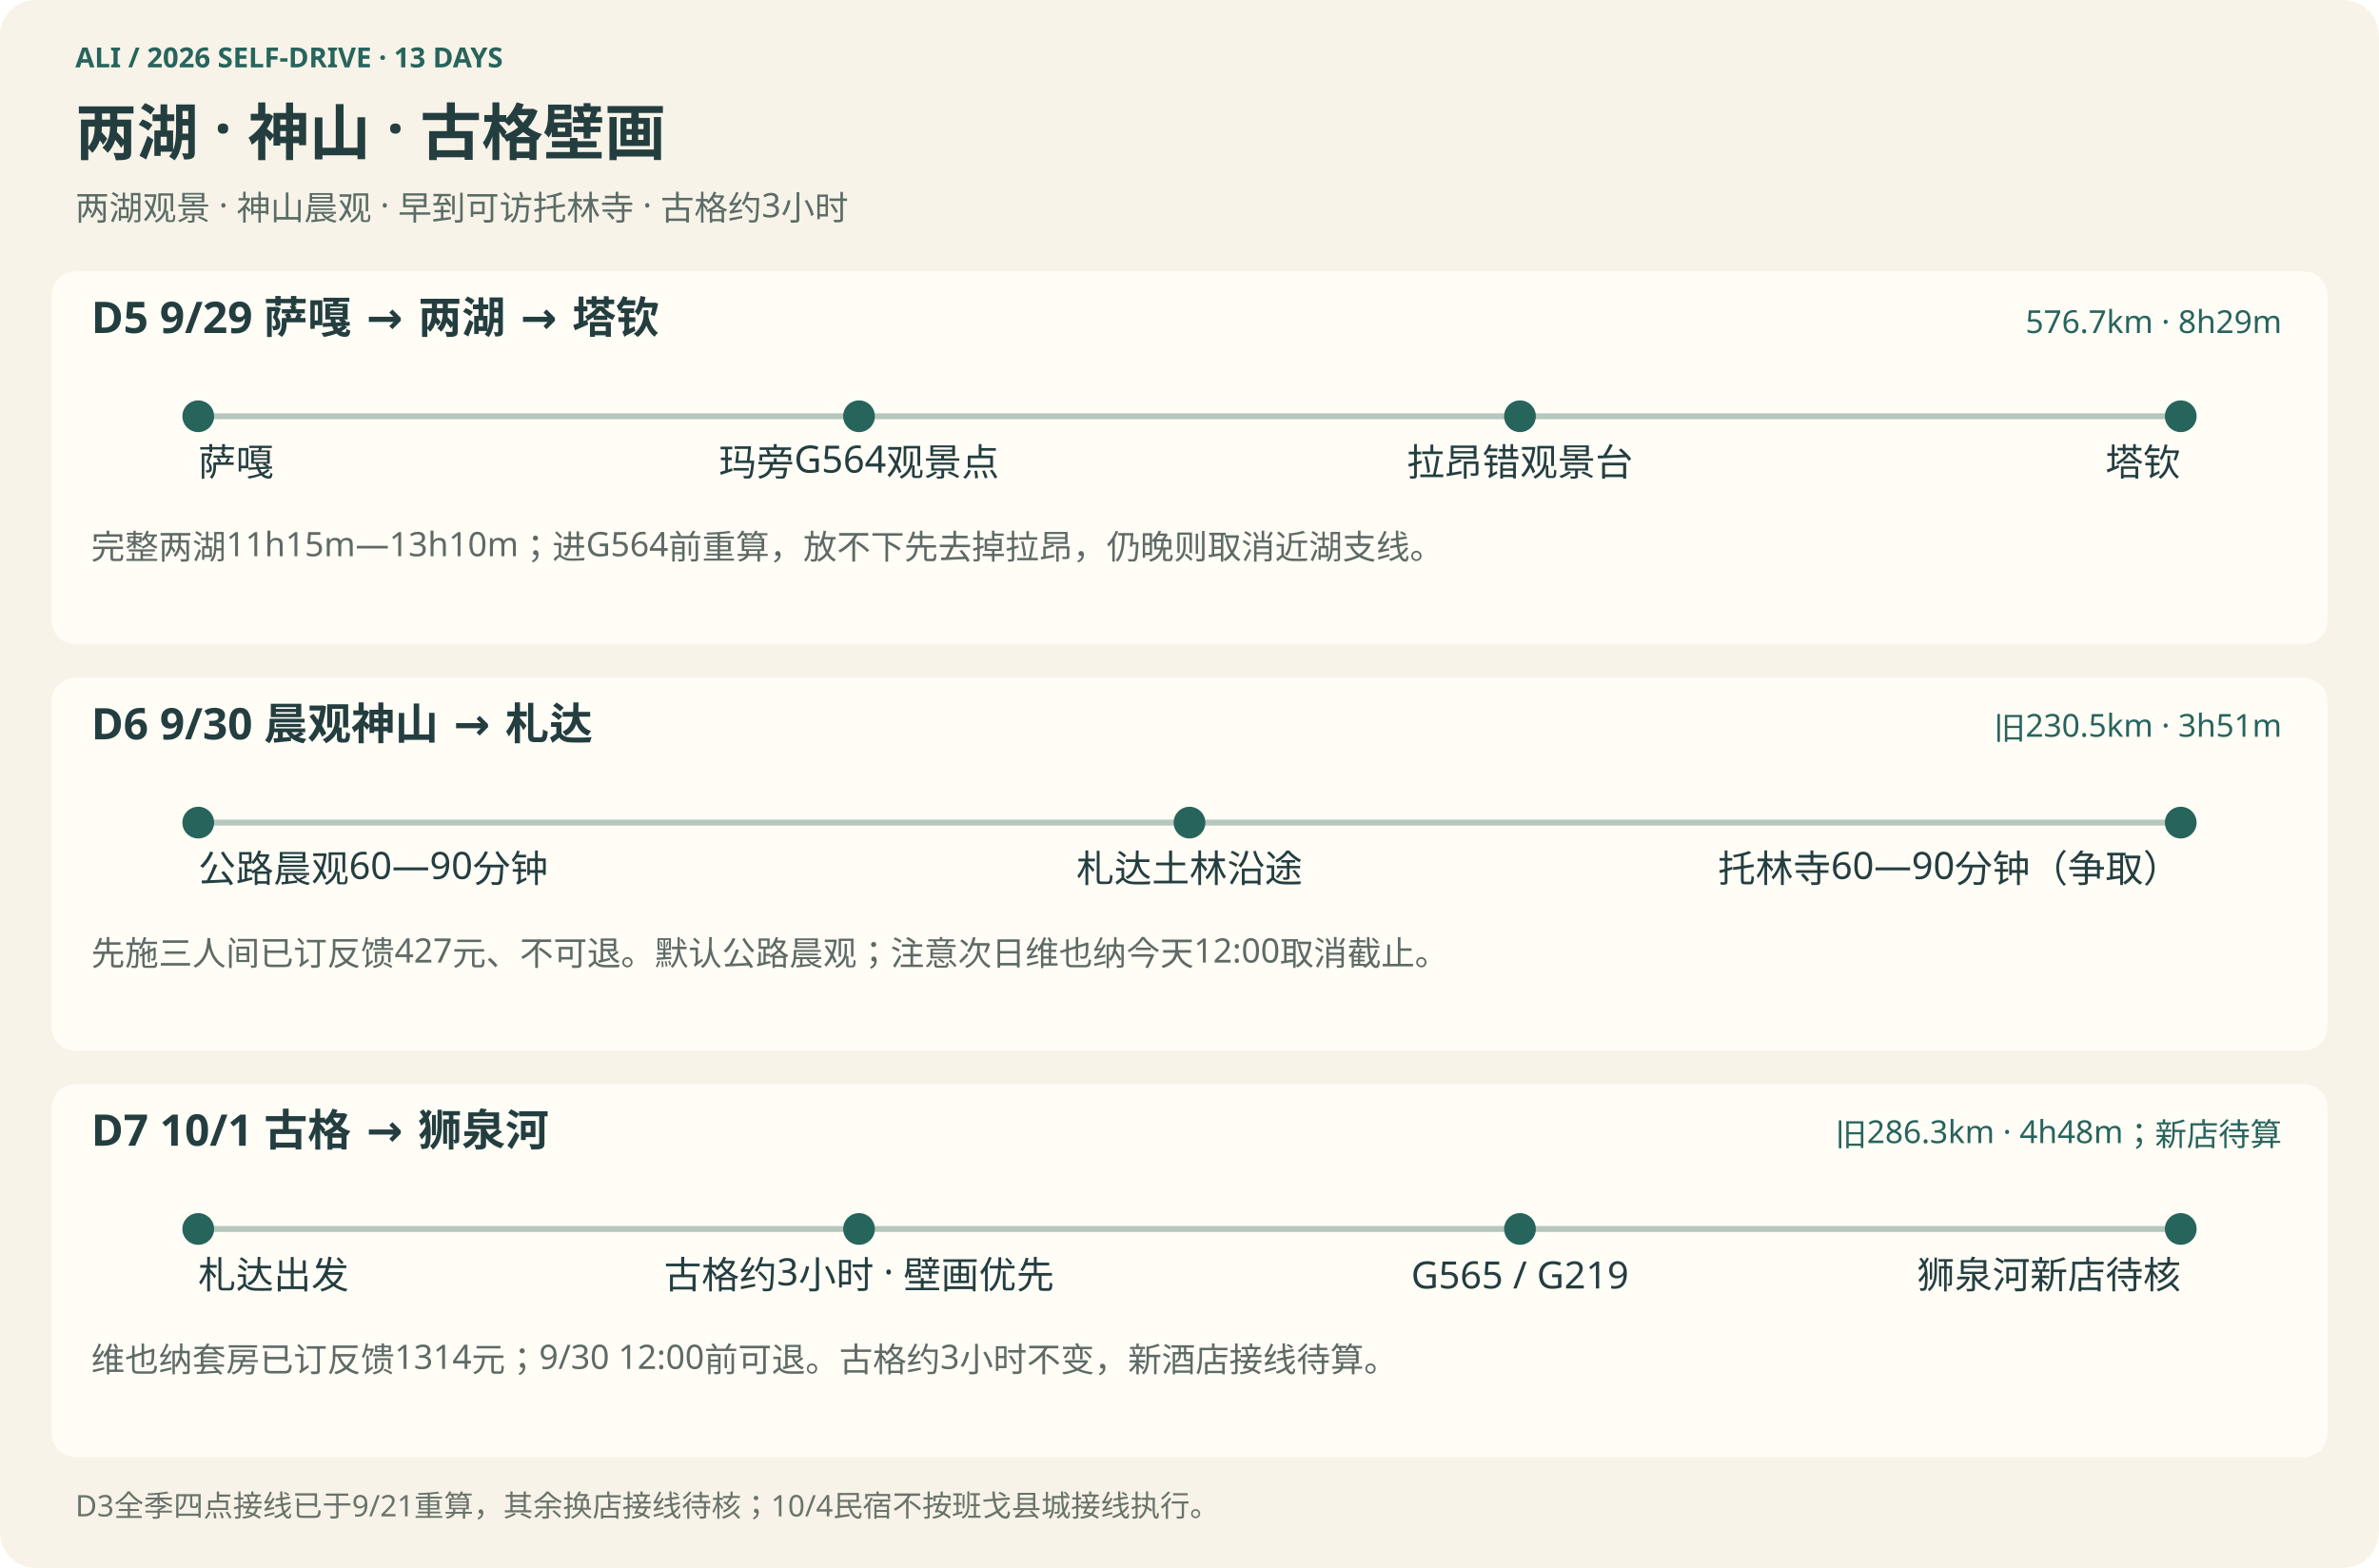
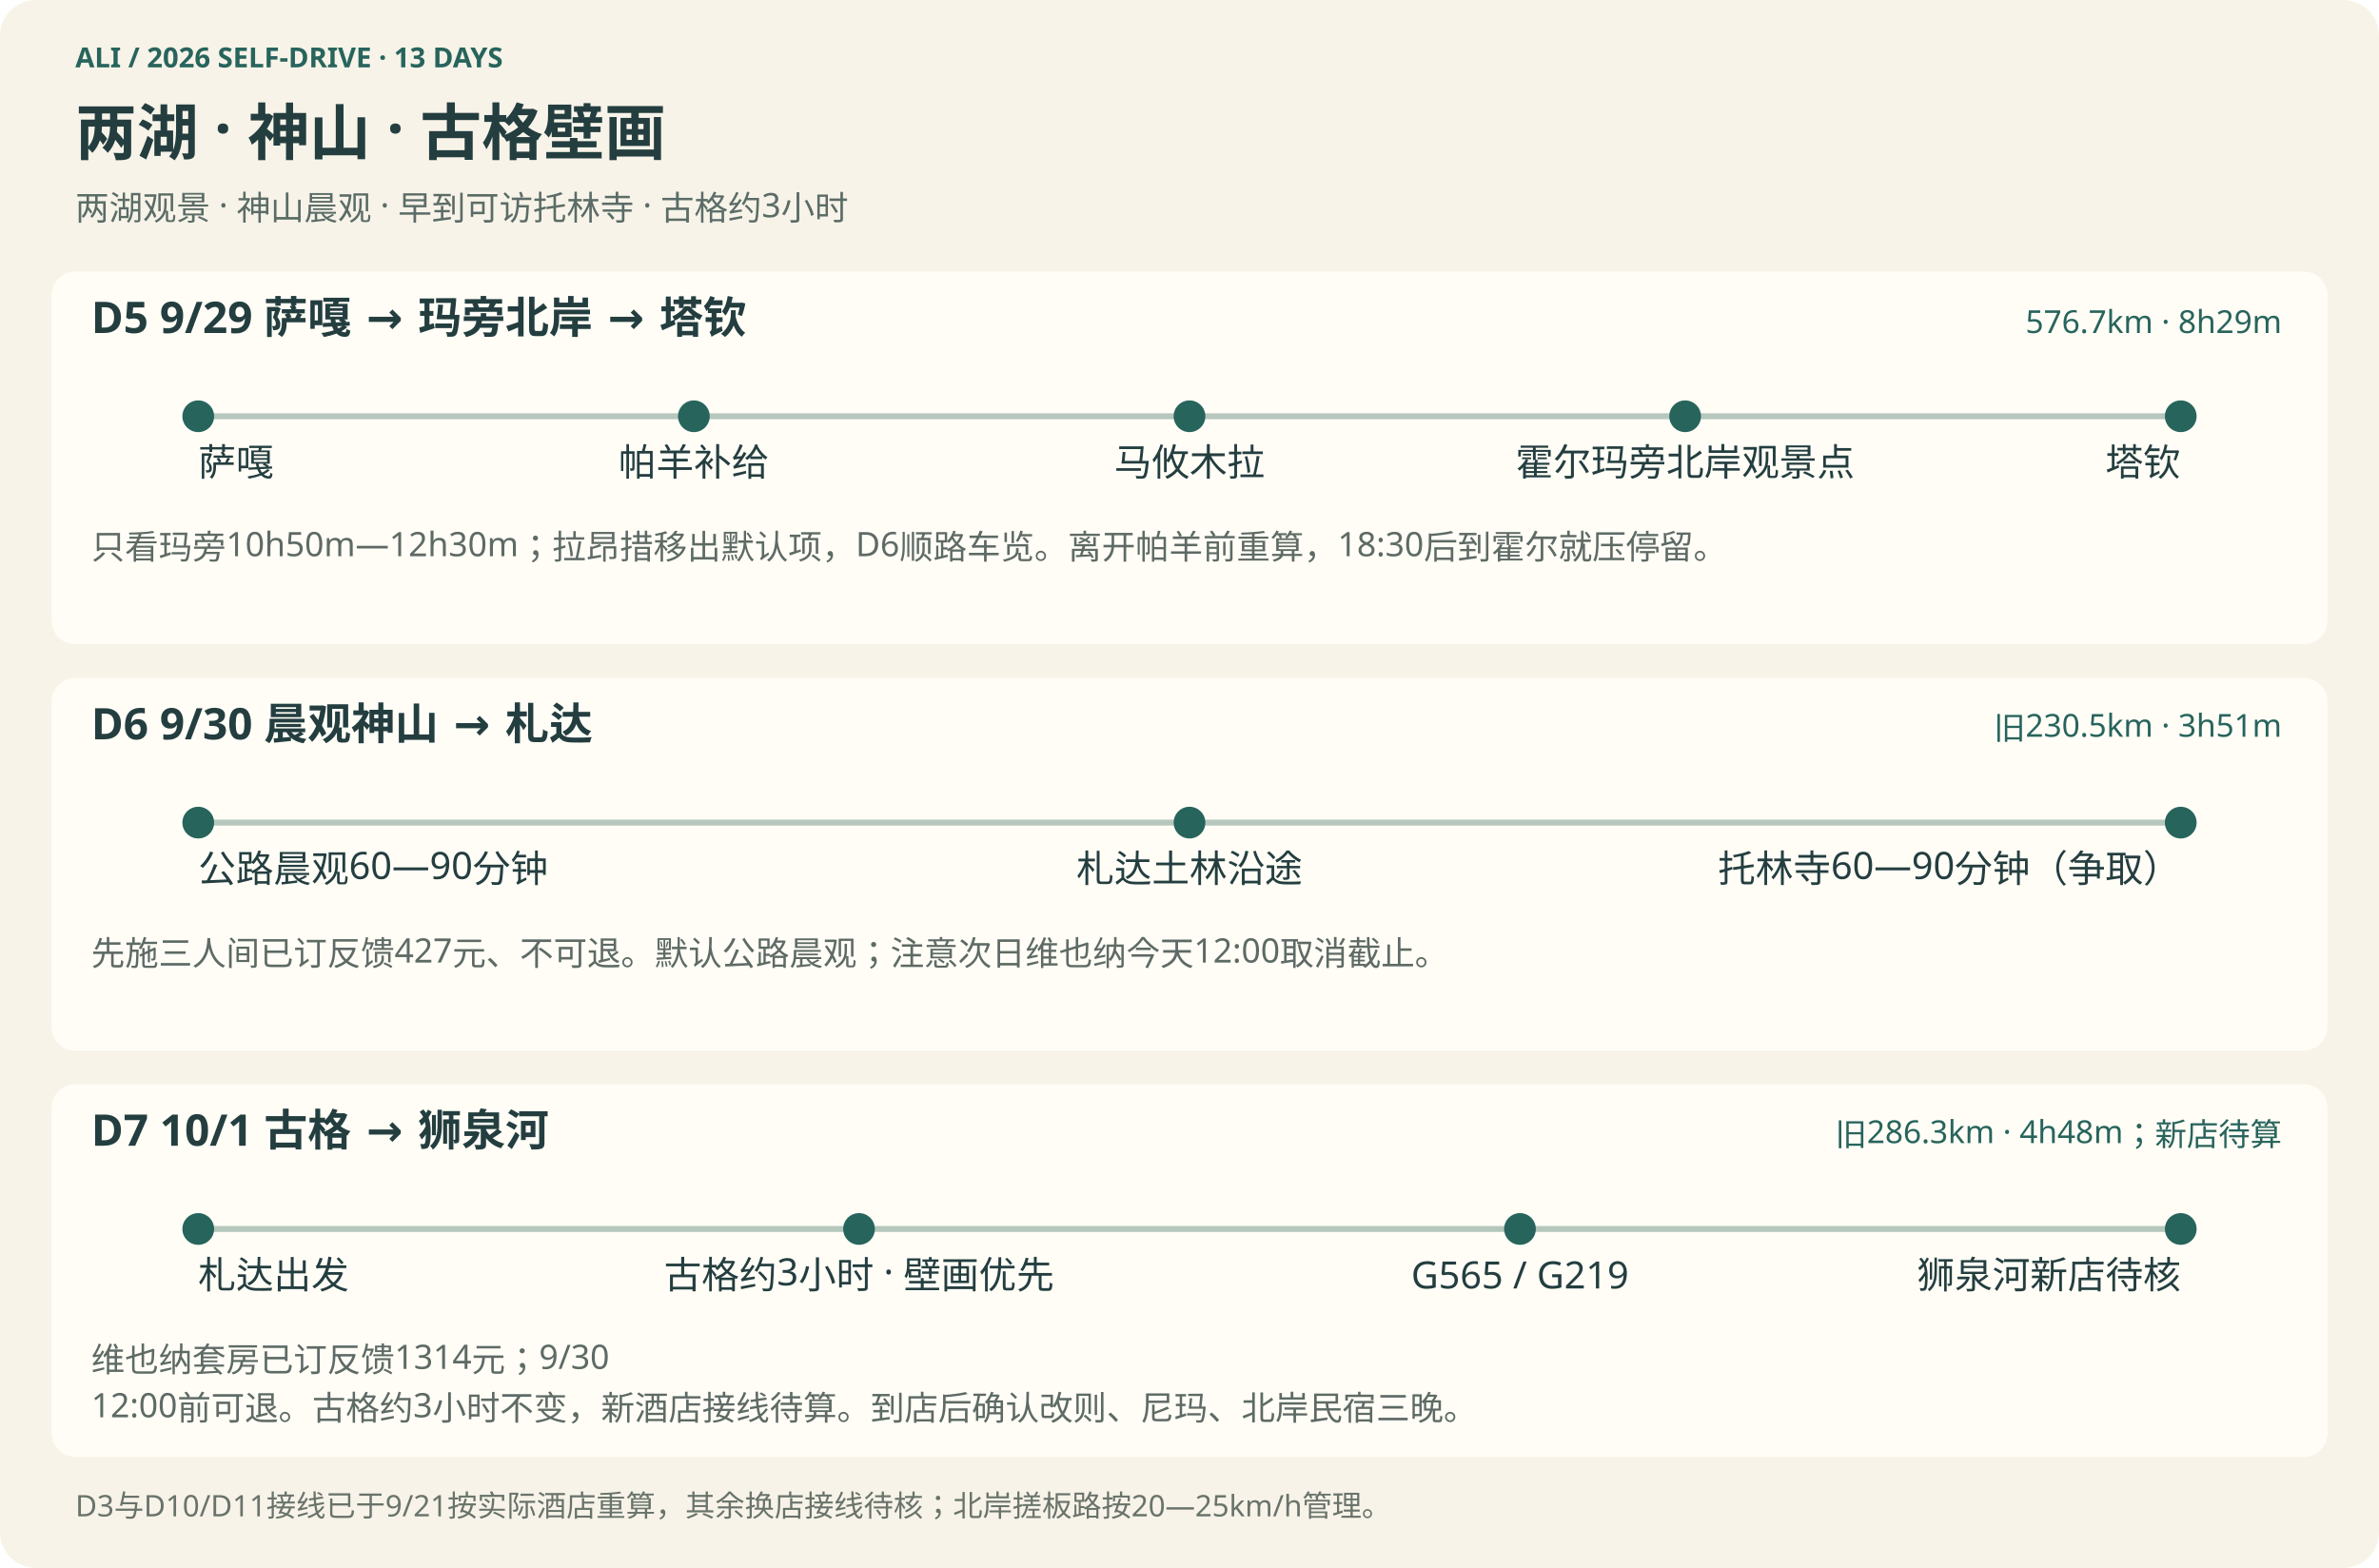
<svg xmlns="http://www.w3.org/2000/svg" viewBox="0 0 1200 791" class="ali-route-map" role="img">
  <g font-family="PingFang SC,Microsoft YaHei,sans-serif">
    <rect width="1200" height="791" rx="18" fill="#f7f3e8" />
    <text x="38.0" y="34.0" font-size="14" fill="#27645c" text-anchor="start" font-weight="600">ALI / 2026     SELF-DRIVE · 13 DAYS</text>
    <text x="38.0" y="78.0" font-size="31" fill="#243e40" text-anchor="start" font-weight="700">两湖 · 神山 · 古格壁画</text>
    <text x="38.0" y="111.0" font-size="17" fill="#5b6c67" text-anchor="start" font-weight="400">两湖观景 · 神山晨观 · 早到可访托林寺 · 古格约3小时</text>
    <rect x="26" y="137" width="1148" height="188" rx="12" fill="#fffdf6" />
-     <text x="46.0" y="168.0" font-size="22" fill="#243e40" text-anchor="start" font-weight="600">D5  9/29  萨嘎 → 两湖 → 塔钦</text>
+     <text x="46.0" y="168.0" font-size="22" fill="#243e40" text-anchor="start" font-weight="600">D5  9/29  萨嘎 → 玛旁北岸 → 塔钦</text>
    <text x="1151.0" y="168.0" font-size="16" fill="#27645c" text-anchor="end" font-weight="400">576.7km · 8h29m</text>
    <g data-layer="route-a">
      <line x1="100" y1="210" x2="1100" y2="210" stroke="#b6c8bd" stroke-width="3" />
    </g>
    <g data-layer="sights-core">
-       <g class="point tier-1" data-point-id="d5-stop-0" data-title="萨嘎" data-summary="完整两湖11h15m—13h10m；进G564前重算，放不下先去掉拉昂，仍晚则取消近湖支线。" data-day-a="D5" data-kind="viewpoint" data-tier="1" data-action="core" data-status="documented" data-route-scope="A" data-elevation="" data-cost-basis="导航核查日期见日卡；点位与连线不是停车、准入或飞行许可。">
+       <g class="point tier-1" data-point-id="d5-stop-0" data-title="萨嘎" data-summary="只看玛旁10h50m—12h30m；拉昂措移出默认项，D6顺路车览。离开帕羊前重算，18:30后到霍尔就压停留。" data-day-a="D5" data-kind="viewpoint" data-tier="1" data-action="core" data-status="documented" data-route-scope="A" data-elevation="" data-cost-basis="导航核查日期见日卡；点位与连线不是停车、准入或飞行许可。">
        <circle class="point-symbol" cx="100.0" cy="210" r="8" fill="#27645c" />
        <text x="100.0" y="240.0" font-size="19" fill="#243e40" text-anchor="start" font-weight="500">萨嘎</text>
      </g>
-       <g class="point tier-1" data-point-id="d5-stop-1" data-title="玛旁G564观景点" data-summary="完整两湖11h15m—13h10m；进G564前重算，放不下先去掉拉昂，仍晚则取消近湖支线。" data-day-a="D5" data-kind="viewpoint" data-tier="1" data-action="core" data-status="documented" data-route-scope="A" data-elevation="" data-cost-basis="导航核查日期见日卡；点位与连线不是停车、准入或飞行许可。">
-         <circle class="point-symbol" cx="433.3" cy="210" r="8" fill="#27645c" />
-         <text x="433.3" y="240.0" font-size="19" fill="#243e40" text-anchor="middle" font-weight="500">玛旁G564观景点</text>
+       <g class="point tier-1" data-point-id="d5-stop-1" data-title="帕羊补给" data-summary="只看玛旁10h50m—12h30m；拉昂措移出默认项，D6顺路车览。离开帕羊前重算，18:30后到霍尔就压停留。" data-day-a="D5" data-kind="viewpoint" data-tier="1" data-action="core" data-status="documented" data-route-scope="A" data-elevation="" data-cost-basis="导航核查日期见日卡；点位与连线不是停车、准入或飞行许可。">
+         <circle class="point-symbol" cx="350.0" cy="210" r="8" fill="#27645c" />
+         <text x="350.0" y="240.0" font-size="19" fill="#243e40" text-anchor="middle" font-weight="500">帕羊补给</text>
      </g>
-       <g class="point tier-1" data-point-id="d5-stop-2" data-title="拉昂错观景台" data-summary="完整两湖11h15m—13h10m；进G564前重算，放不下先去掉拉昂，仍晚则取消近湖支线。" data-day-a="D5" data-kind="viewpoint" data-tier="1" data-action="core" data-status="documented" data-route-scope="A" data-elevation="" data-cost-basis="导航核查日期见日卡；点位与连线不是停车、准入或飞行许可。">
-         <circle class="point-symbol" cx="766.7" cy="210" r="8" fill="#27645c" />
-         <text x="766.7" y="240.0" font-size="19" fill="#243e40" text-anchor="middle" font-weight="500">拉昂错观景台</text>
+       <g class="point tier-1" data-point-id="d5-stop-2" data-title="马攸木拉" data-summary="只看玛旁10h50m—12h30m；拉昂措移出默认项，D6顺路车览。离开帕羊前重算，18:30后到霍尔就压停留。" data-day-a="D5" data-kind="viewpoint" data-tier="1" data-action="core" data-status="documented" data-route-scope="A" data-elevation="" data-cost-basis="导航核查日期见日卡；点位与连线不是停车、准入或飞行许可。">
+         <circle class="point-symbol" cx="600.0" cy="210" r="8" fill="#27645c" />
+         <text x="600.0" y="240.0" font-size="19" fill="#243e40" text-anchor="middle" font-weight="500">马攸木拉</text>
      </g>
-       <g class="point tier-1" data-point-id="d5-stop-3" data-title="塔钦" data-summary="完整两湖11h15m—13h10m；进G564前重算，放不下先去掉拉昂，仍晚则取消近湖支线。" data-day-a="D5" data-kind="viewpoint" data-tier="1" data-action="core" data-status="documented" data-route-scope="A" data-elevation="" data-cost-basis="导航核查日期见日卡；点位与连线不是停车、准入或飞行许可。">
+       <g class="point tier-1" data-point-id="d5-stop-3" data-title="霍尔玛旁北岸观景点" data-summary="只看玛旁10h50m—12h30m；拉昂措移出默认项，D6顺路车览。离开帕羊前重算，18:30后到霍尔就压停留。" data-day-a="D5" data-kind="viewpoint" data-tier="1" data-action="core" data-status="documented" data-route-scope="A" data-elevation="" data-cost-basis="导航核查日期见日卡；点位与连线不是停车、准入或飞行许可。">
+         <circle class="point-symbol" cx="850.0" cy="210" r="8" fill="#27645c" />
+         <text x="850.0" y="240.0" font-size="19" fill="#243e40" text-anchor="middle" font-weight="500">霍尔玛旁北岸观景点</text>
+       </g>
+       <g class="point tier-1" data-point-id="d5-stop-4" data-title="塔钦" data-summary="只看玛旁10h50m—12h30m；拉昂措移出默认项，D6顺路车览。离开帕羊前重算，18:30后到霍尔就压停留。" data-day-a="D5" data-kind="viewpoint" data-tier="1" data-action="core" data-status="documented" data-route-scope="A" data-elevation="" data-cost-basis="导航核查日期见日卡；点位与连线不是停车、准入或飞行许可。">
        <circle class="point-symbol" cx="1100.0" cy="210" r="8" fill="#27645c" />
        <text x="1100.0" y="240.0" font-size="19" fill="#243e40" text-anchor="end" font-weight="500">塔钦</text>
      </g>
    </g>
-     <text x="46.0" y="282.0" font-size="17" fill="#5e6a65" text-anchor="start" font-weight="400">完整两湖11h15m—13h10m；进G564前重算，放不下先去掉拉昂，仍晚则取消近湖支线。</text>
+     <text x="46.0" y="282.0" font-size="17" fill="#5e6a65" text-anchor="start" font-weight="400">只看玛旁10h50m—12h30m；拉昂措移出默认项，D6顺路车览。离开帕羊前重算，18:30后到霍尔就压停留。</text>
    <rect x="26" y="342" width="1148" height="188" rx="12" fill="#fffdf6" />
    <text x="46.0" y="373.0" font-size="22" fill="#243e40" text-anchor="start" font-weight="600">D6  9/30  晨观神山 → 札达</text>
    <text x="1151.0" y="373.0" font-size="16" fill="#27645c" text-anchor="end" font-weight="400">旧230.5km · 3h51m</text>
    <g data-layer="route-a">
      <line x1="100" y1="415" x2="1100" y2="415" stroke="#b6c8bd" stroke-width="3" />
    </g>
    <g data-layer="sights-core">
      <g class="point tier-1" data-point-id="d6-stop-0" data-title="公路晨观60—90分钟" data-summary="先施三人间已订反馈427元、不可退。默认公路晨观；注意次日维也纳今天12:00取消截止。" data-day-a="D6" data-kind="viewpoint" data-tier="1" data-action="core" data-status="documented" data-route-scope="A" data-elevation="" data-cost-basis="导航核查日期见日卡；点位与连线不是停车、准入或飞行许可。">
        <circle class="point-symbol" cx="100.0" cy="415" r="8" fill="#27645c" />
        <text x="100.0" y="445.0" font-size="19" fill="#243e40" text-anchor="start" font-weight="500">公路晨观60—90分钟</text>
      </g>
      <g class="point tier-1" data-point-id="d6-stop-1" data-title="札达土林沿途" data-summary="先施三人间已订反馈427元、不可退。默认公路晨观；注意次日维也纳今天12:00取消截止。" data-day-a="D6" data-kind="viewpoint" data-tier="1" data-action="core" data-status="documented" data-route-scope="A" data-elevation="" data-cost-basis="导航核查日期见日卡；点位与连线不是停车、准入或飞行许可。">
        <circle class="point-symbol" cx="600.0" cy="415" r="8" fill="#27645c" />
        <text x="600.0" y="445.0" font-size="19" fill="#243e40" text-anchor="middle" font-weight="500">札达土林沿途</text>
      </g>
      <g class="point tier-1" data-point-id="d6-stop-2" data-title="托林寺60—90分钟（争取）" data-summary="先施三人间已订反馈427元、不可退。默认公路晨观；注意次日维也纳今天12:00取消截止。" data-day-a="D6" data-kind="viewpoint" data-tier="1" data-action="core" data-status="documented" data-route-scope="A" data-elevation="" data-cost-basis="导航核查日期见日卡；点位与连线不是停车、准入或飞行许可。">
        <circle class="point-symbol" cx="1100.0" cy="415" r="8" fill="#27645c" />
        <text x="1100.0" y="445.0" font-size="19" fill="#243e40" text-anchor="end" font-weight="500">托林寺60—90分钟（争取）</text>
      </g>
    </g>
    <text x="46.0" y="487.0" font-size="17" fill="#5e6a65" text-anchor="start" font-weight="400">先施三人间已订反馈427元、不可退。默认公路晨观；注意次日维也纳今天12:00取消截止。</text>
    <rect x="26" y="547" width="1148" height="188" rx="12" fill="#fffdf6" />
    <text x="46.0" y="578.0" font-size="22" fill="#243e40" text-anchor="start" font-weight="600">D7  10/1  古格 → 狮泉河</text>
    <text x="1151.0" y="578.0" font-size="16" fill="#27645c" text-anchor="end" font-weight="400">旧286.3km · 4h48m；新店待算</text>
    <g data-layer="route-a">
      <line x1="100" y1="620" x2="1100" y2="620" stroke="#b6c8bd" stroke-width="3" />
    </g>
    <g data-layer="sights-core">
-       <g class="point tier-1" data-point-id="d7-stop-0" data-title="札达出发" data-summary="维也纳套房已订反馈1314元；9/30 12:00前可退。古格约3小时不变，新酒店接线待算。" data-day-a="D7" data-kind="viewpoint" data-tier="1" data-action="core" data-status="documented" data-route-scope="A" data-elevation="" data-cost-basis="导航核查日期见日卡；点位与连线不是停车、准入或飞行许可。">
+       <g class="point tier-1" data-point-id="d7-stop-0" data-title="札达出发" data-summary="维也纳套房已订反馈1314元；9/30 12:00前可退。古格约3小时不变，新酒店接线待算。到店后确认改则、尼玛、北岸民宿三晚。" data-day-a="D7" data-kind="viewpoint" data-tier="1" data-action="core" data-status="documented" data-route-scope="A" data-elevation="" data-cost-basis="导航核查日期见日卡；点位与连线不是停车、准入或飞行许可。">
        <circle class="point-symbol" cx="100.0" cy="620" r="8" fill="#27645c" />
        <text x="100.0" y="650.0" font-size="19" fill="#243e40" text-anchor="start" font-weight="500">札达出发</text>
      </g>
-       <g class="point tier-1" data-point-id="d7-stop-1" data-title="古格约3小时 · 壁画优先" data-summary="维也纳套房已订反馈1314元；9/30 12:00前可退。古格约3小时不变，新酒店接线待算。" data-day-a="D7" data-kind="viewpoint" data-tier="1" data-action="core" data-status="documented" data-route-scope="A" data-elevation="" data-cost-basis="导航核查日期见日卡；点位与连线不是停车、准入或飞行许可。">
+       <g class="point tier-1" data-point-id="d7-stop-1" data-title="古格约3小时 · 壁画优先" data-summary="维也纳套房已订反馈1314元；9/30 12:00前可退。古格约3小时不变，新酒店接线待算。到店后确认改则、尼玛、北岸民宿三晚。" data-day-a="D7" data-kind="viewpoint" data-tier="1" data-action="core" data-status="documented" data-route-scope="A" data-elevation="" data-cost-basis="导航核查日期见日卡；点位与连线不是停车、准入或飞行许可。">
        <circle class="point-symbol" cx="433.3" cy="620" r="8" fill="#27645c" />
        <text x="433.3" y="650.0" font-size="19" fill="#243e40" text-anchor="middle" font-weight="500">古格约3小时 · 壁画优先</text>
      </g>
-       <g class="point tier-1" data-point-id="d7-stop-2" data-title="G565 / G219" data-summary="维也纳套房已订反馈1314元；9/30 12:00前可退。古格约3小时不变，新酒店接线待算。" data-day-a="D7" data-kind="viewpoint" data-tier="1" data-action="core" data-status="documented" data-route-scope="A" data-elevation="" data-cost-basis="导航核查日期见日卡；点位与连线不是停车、准入或飞行许可。">
+       <g class="point tier-1" data-point-id="d7-stop-2" data-title="G565 / G219" data-summary="维也纳套房已订反馈1314元；9/30 12:00前可退。古格约3小时不变，新酒店接线待算。到店后确认改则、尼玛、北岸民宿三晚。" data-day-a="D7" data-kind="viewpoint" data-tier="1" data-action="core" data-status="documented" data-route-scope="A" data-elevation="" data-cost-basis="导航核查日期见日卡；点位与连线不是停车、准入或飞行许可。">
        <circle class="point-symbol" cx="766.7" cy="620" r="8" fill="#27645c" />
        <text x="766.7" y="650.0" font-size="19" fill="#243e40" text-anchor="middle" font-weight="500">G565 / G219</text>
      </g>
-       <g class="point tier-1" data-point-id="d7-stop-3" data-title="狮泉河新店待核" data-summary="维也纳套房已订反馈1314元；9/30 12:00前可退。古格约3小时不变，新酒店接线待算。" data-day-a="D7" data-kind="viewpoint" data-tier="1" data-action="core" data-status="documented" data-route-scope="A" data-elevation="" data-cost-basis="导航核查日期见日卡；点位与连线不是停车、准入或飞行许可。">
+       <g class="point tier-1" data-point-id="d7-stop-3" data-title="狮泉河新店待核" data-summary="维也纳套房已订反馈1314元；9/30 12:00前可退。古格约3小时不变，新酒店接线待算。到店后确认改则、尼玛、北岸民宿三晚。" data-day-a="D7" data-kind="viewpoint" data-tier="1" data-action="core" data-status="documented" data-route-scope="A" data-elevation="" data-cost-basis="导航核查日期见日卡；点位与连线不是停车、准入或飞行许可。">
        <circle class="point-symbol" cx="1100.0" cy="620" r="8" fill="#27645c" />
        <text x="1100.0" y="650.0" font-size="19" fill="#243e40" text-anchor="end" font-weight="500">狮泉河新店待核</text>
      </g>
    </g>
-     <text x="46.0" y="692.0" font-size="17" fill="#5e6a65" text-anchor="start" font-weight="400">维也纳套房已订反馈1314元；9/30 12:00前可退。古格约3小时不变，新酒店接线待算。</text>
-     <text x="38.0" y="765.0" font-size="15" fill="#69736b" text-anchor="start" font-weight="400">D3全季四点接线已于9/21重算，其余换店接线待核；10/4民宿不按班戈县城接线执行。</text>
+     <text x="46.0" y="692.0" font-size="17" fill="#5e6a65" text-anchor="start" font-weight="400">维也纳套房已订反馈1314元；9/30</text>
+     <text x="46.0" y="715.0" font-size="17" fill="#5e6a65" text-anchor="start" font-weight="400">12:00前可退。古格约3小时不变，新酒店接线待算。到店后确认改则、尼玛、北岸民宿三晚。</text>
+     <text x="38.0" y="765.0" font-size="15" fill="#69736b" text-anchor="start" font-weight="400">D3与D10/D11接线已于9/21按实际酒店重算，其余换店接线待核；北岸搓板路按20—25km/h管理。</text>
    <g data-layer="route-a" />
    <g data-layer="route-b" />
    <g data-layer="route-common" />
    <g data-layer="lodging" />
    <g data-layer="sights-core" />
    <g data-layer="sights-secondary" />
    <g data-layer="passes" />
    <g data-layer="places" />
    <g data-layer="culture" />
    <g data-layer="water-landforms" />
    <g data-layer="context-landmarks" />
    <g data-layer="alternatives" />
  </g>
</svg>
